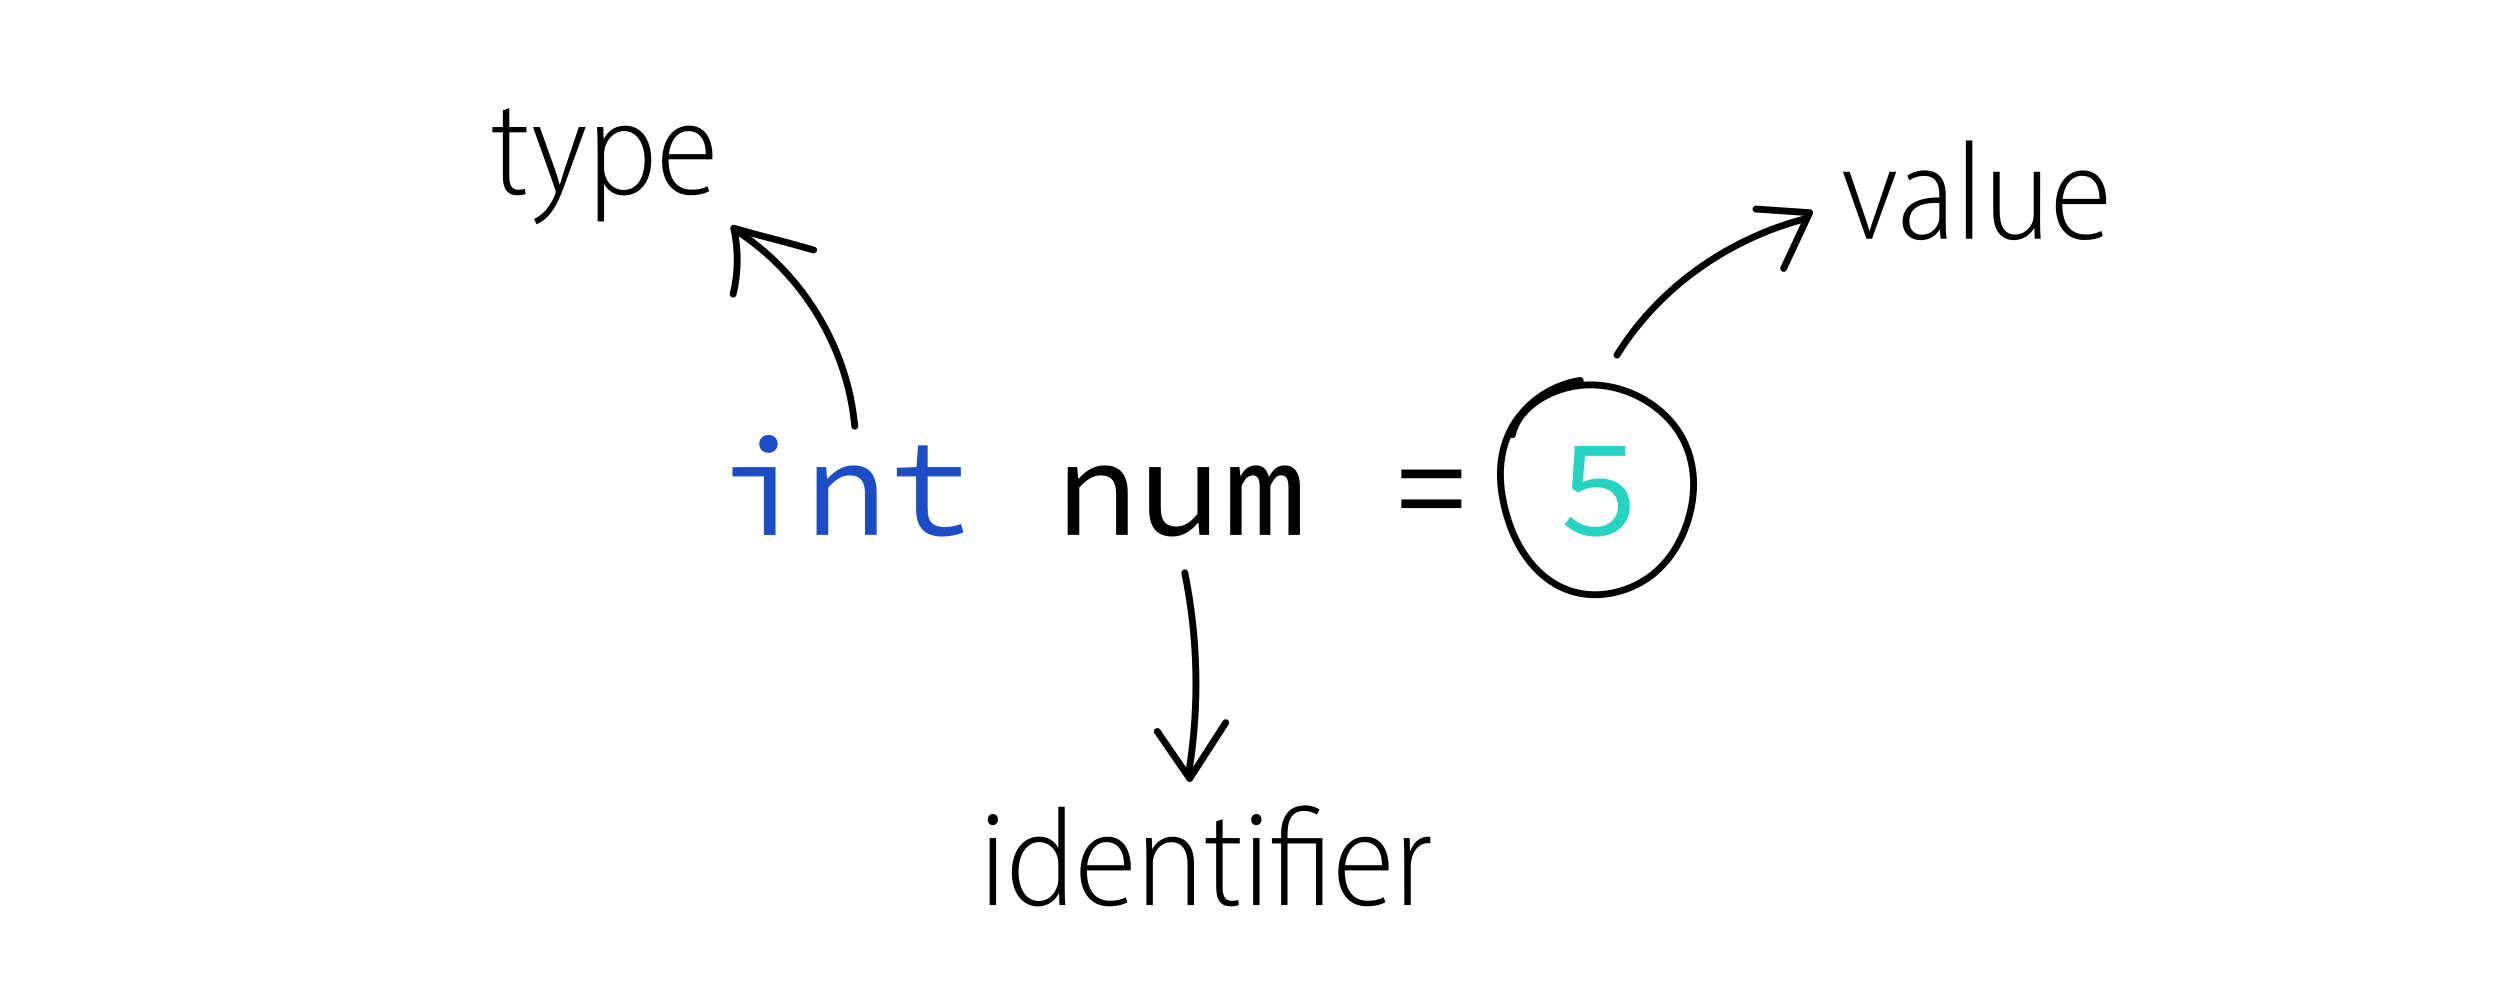
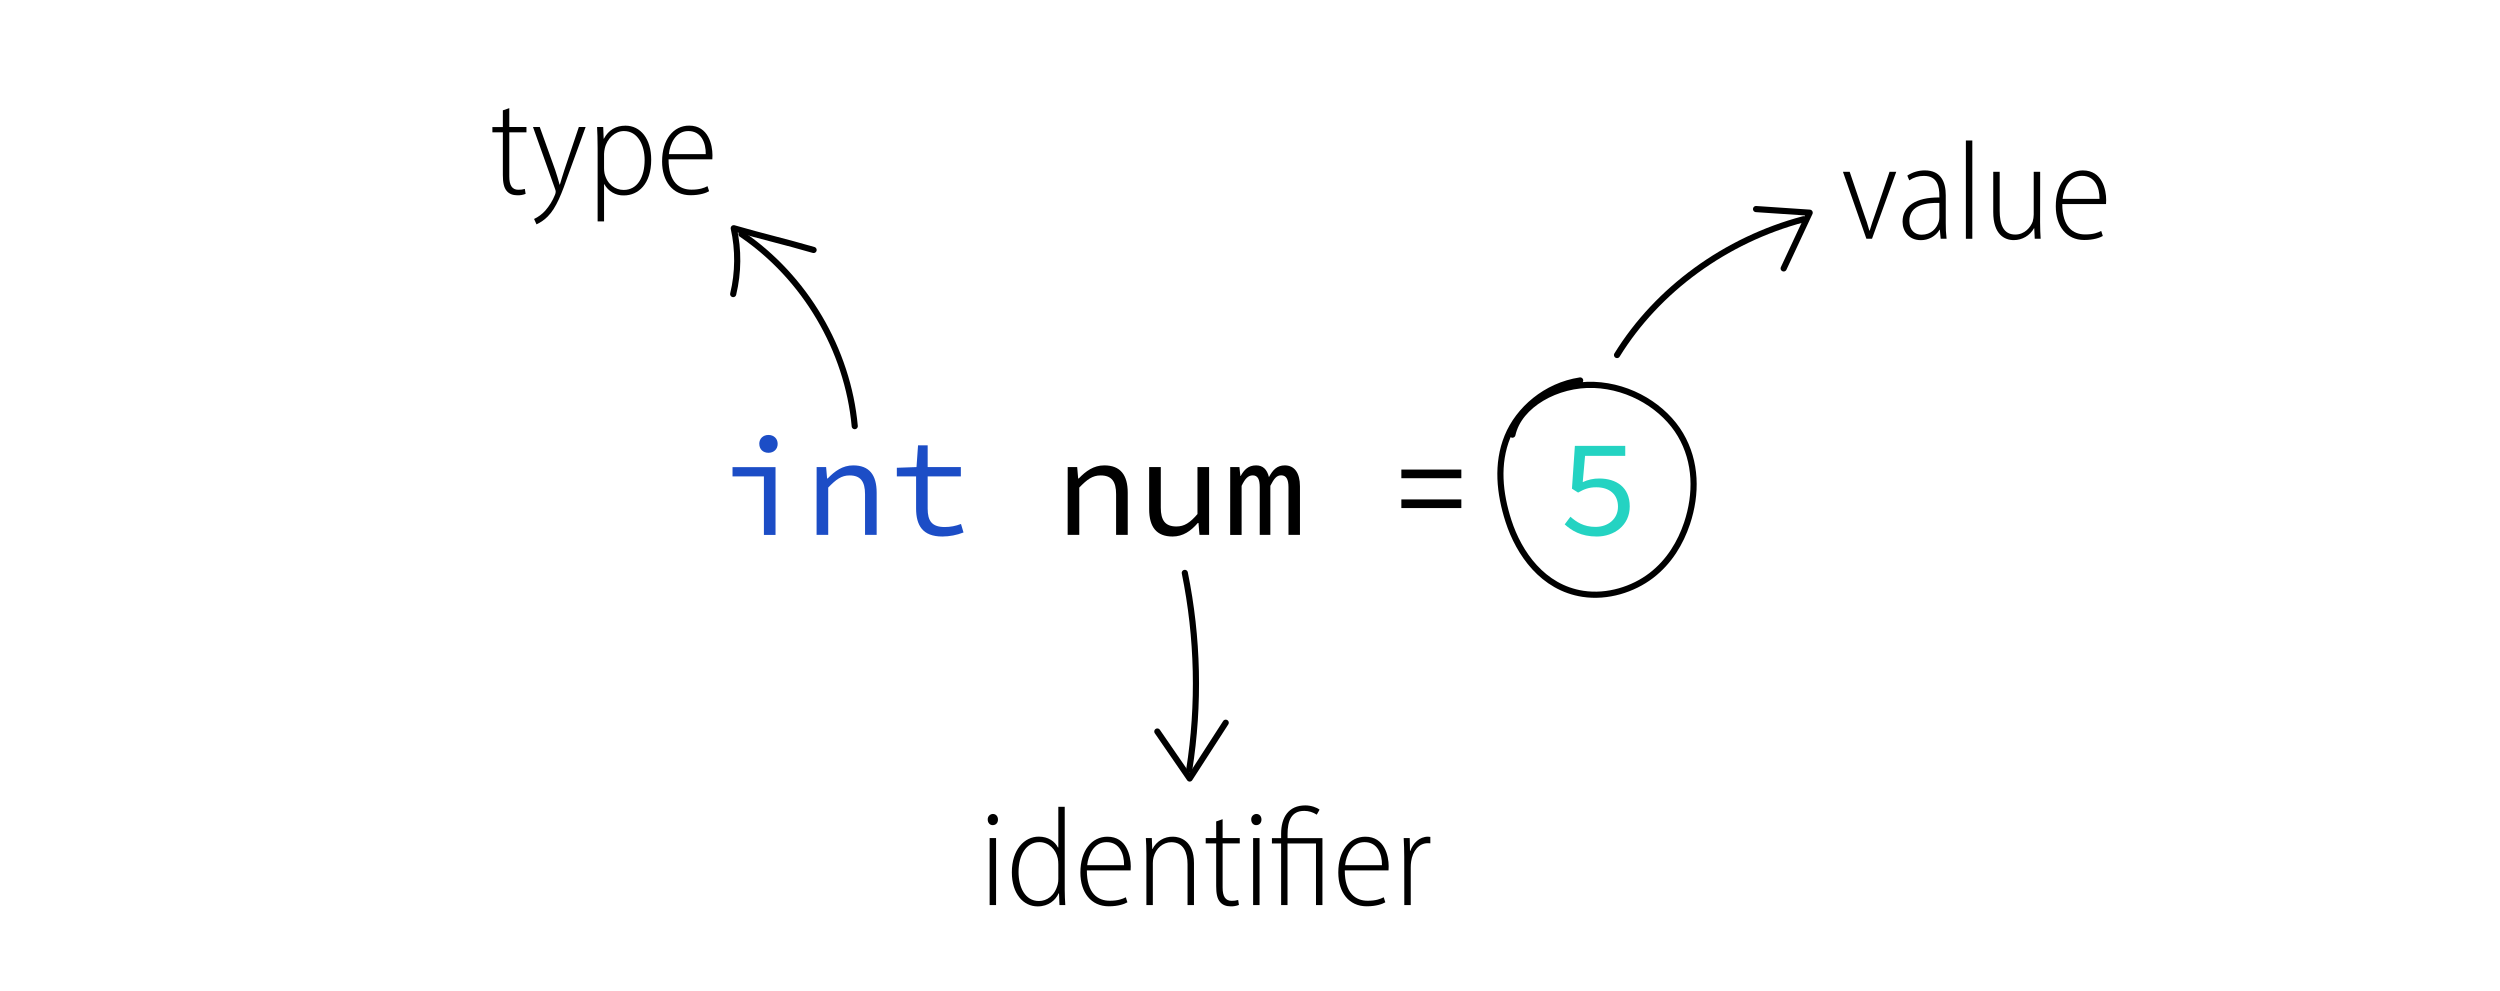
- <svg xmlns="http://www.w3.org/2000/svg" id="Livello_1" data-name="Livello 1" viewBox="0 0 1388.31 549.79" version="1.1" width="1388.31" height="549.79">
+ <svg xmlns="http://www.w3.org/2000/svg" height="549.79" width="1388.31" version="1.1" viewBox="0 0 1388.31 549.79" data-name="Livello 1" id="Livello_1">
  <defs id="defs4">
    <style id="style2">.cls-1{fill:#1c4dc6;}.cls-2{fill:#24d3c2;}.cls-3{fill:none;stroke:#000;stroke-linecap:round;stroke-linejoin:round;stroke-width:6px;}</style>
  </defs>
-   <path class="cls-1" d="m 424.216,264.569 h -17.429 v -5.164 h 23.884 v 37.646 h -6.455 z m -2.582,-18.074 c 0,-2.95 2.169,-4.958 5.112,-4.958 2.944,0 5.112,2.008 5.112,4.958 0,2.95 -2.169,4.958 -5.112,4.958 -2.944,0 -5.087,-1.917 -5.087,-4.958 z" id="path6" style="stroke-width:0.646" />
-   <path class="cls-1" d="m 453.496,259.367 h 5.267 l 0.542,6.352 h 0.31 c 3.951,-4.105 8.288,-7.281 14.201,-7.281 8.908,0 13.014,5.267 13.014,15.182 v 23.393 h -6.455 v -22.541 c 0,-7.101 -2.479,-10.457 -8.598,-10.457 -4.519,0 -7.514,2.246 -11.852,6.739 v 26.259 h -6.455 z" id="path8" style="stroke-width:0.646" />
-   <path class="cls-1" d="M 508.726,282.373 V 264.569 H 498.037 v -4.803 l 10.922,-0.387 0.852,-12.084 h 5.345 v 12.084 h 18.429 v 5.164 h -18.429 v 17.907 c 0,6.739 2.246,10.225 9.521,10.225 a 24.755,24.755 0 0 0 8.986,-1.704 l 1.394,4.725 a 32.831,32.831 0 0 1 -11.768,2.246 c -11,0 -14.563,-6.261 -14.563,-15.57 z" id="path10" style="stroke-width:0.646" />
-   <path d="m 592.92,259.367 h 5.267 l 0.542,6.352 h 0.31 c 3.951,-4.105 8.288,-7.281 14.201,-7.281 8.908,0 13.014,5.267 13.014,15.182 v 23.393 h -6.455 v -22.541 c 0,-7.101 -2.479,-10.457 -8.598,-10.457 -4.519,0 -7.514,2.246 -11.852,6.739 v 26.259 h -6.455 z" id="path12" style="stroke-width:0.646" />
-   <path d="m 638.158,282.76 v -23.393 h 6.455 v 22.541 c 0,7.049 2.479,10.457 8.676,10.457 4.338,0 7.514,-2.014 11.697,-6.894 v -26.105 h 6.455 v 37.646 h -5.345 l -0.542,-6.584 h -0.381 c -3.796,4.415 -8.211,7.514 -14.021,7.514 -8.889,0 -12.994,-5.267 -12.994,-15.182 z" id="path14" style="stroke-width:0.646" />
-   <path d="m 683.163,259.367 h 5.112 l 0.542,4.958 h 0.155 c 1.937,-3.486 4.26,-5.887 8.598,-5.887 3.718,0 6.042,2.169 7.101,6.507 2.169,-4.028 4.519,-6.507 8.831,-6.507 5.267,0 8.392,4.105 8.392,11.619 v 26.957 h -6.371 v -26.466 c 0,-4.338 -1.239,-6.584 -4.028,-6.584 -2.634,0 -4.028,1.937 -6.042,5.81 v 27.266 h -5.887 v -26.466 c 0,-4.338 -1.084,-6.584 -3.873,-6.584 -2.634,0 -4.338,1.937 -6.197,5.81 v 27.266 h -6.352 z" id="path16" style="stroke-width:0.646" />
-   <path d="m 778.208,260.761 h 33.308 v 4.803 h -33.308 z m 0,16.577 h 33.308 v 4.803 h -33.308 z" id="path18" style="stroke-width:0.646" />
-   <path class="cls-2" d="m 868.916,291.203 3.176,-4.26 c 3.331,2.944 7.359,5.655 13.943,5.655 6.894,0 12.471,-4.338 12.471,-11.232 0,-6.894 -4.803,-10.767 -12.084,-10.767 -4.105,0 -6.584,1.007 -10.07,2.944 l -3.408,-2.169 1.627,-23.774 h 27.964 v 5.571 h -22.309 l -1.291,14.563 a 21.173,21.173 0 0 1 9.14,-2.014 c 9.45,0 16.964,4.803 16.964,15.492 0,10.69 -8.831,16.732 -18.281,16.732 -8.856,0 -14.046,-3.331 -17.842,-6.739 z" id="path20" style="stroke-width:0.646" />
-   <path class="cls-3" d="M 474.656,236.638 C 470.783,194.176 447.028,153.948 411.751,129.993" id="path22" style="stroke-width:3.816;stroke-miterlimit:4;stroke-dasharray:none" />
-   <path class="cls-3" d="m 407.155,163.308 a 81.244,81.244 0 0 0 0.316,-36.568 c 16.067,4.667 28.267,7.404 44.334,12.071" id="path24" style="stroke-width:3.816;stroke-miterlimit:4;stroke-dasharray:none" />
-   <path class="cls-3" d="m 657.949,318.147 a 308.491,308.491 0 0 1 2.459,109.356" id="path26" style="stroke-width:3.816;stroke-miterlimit:4;stroke-dasharray:none" />
-   <path class="cls-3" d="m 642.69,406.227 17.965,26.105 20.011,-30.985" id="path28" style="stroke-width:3.816;stroke-miterlimit:4;stroke-dasharray:none" />
-   <path class="cls-3" d="m 877.501,211.282 c -19.12,2.892 -34.212,16.138 -40.357,31.185 -6.145,15.047 -4.396,31.559 0.555,46.897 5.81,17.932 19.023,37.001 41.384,40.409 13.556,2.066 27.822,-2.446 37.872,-10.141 10.051,-7.695 16.28,-18.229 19.908,-29.048 5.409,-16.189 5.254,-34.064 -3.667,-49.188 -8.921,-15.124 -27.479,-26.892 -48.046,-27.654 -20.566,-0.762 -41.642,11.116 -45.27,27.634" id="path30" style="stroke-width:3.816;stroke-miterlimit:4;stroke-dasharray:none" />
-   <path class="cls-3" d="m 897.977,197.159 c 22.373,-36.297 60.349,-63.957 103.527,-75.402" id="path32" style="stroke-width:3.816;stroke-miterlimit:4;stroke-dasharray:none" />
-   <path class="cls-3" d="m 975.18,116.101 29.777,2.014 -14.447,30.939" id="path34" style="stroke-width:3.816;stroke-miterlimit:4;stroke-dasharray:none" />
-   <path d="m 282.823,60.052 v 10.483 h 9.528 v 2.963 h -9.528 V 98.027 c 0,4.861 1.543,7.352 5.009,7.352 a 11.806,11.806 0 0 0 3.628,-0.471 l 0.426,2.756 a 11.49,11.49 0 0 1 -4.59,0.788 c -2.505,0 -4.609,-0.781 -5.977,-2.498 -1.523,-1.833 -2.072,-4.686 -2.072,-8.76 v -23.697 h -5.81 v -2.95 h 5.81 v -9.263 z" id="path36" style="stroke-width:0.646" />
-   <path d="m 299.748,70.535 8.534,23.8 c 0.975,2.84 1.807,5.758 2.472,8.192 h 0.155 c 0.646,-2.285 1.601,-5.3 2.582,-8.353 l 7.953,-23.639 h 3.77 l -9.341,25.678 c -3.931,11.329 -6.933,19.204 -11.71,24.013 a 21.244,21.244 0 0 1 -6.223,4.364 l -1.356,-2.995 a 19.546,19.546 0 0 0 6.19,-4.596 30.604,30.604 0 0 0 5.403,-8.779 5.274,5.274 0 0 0 0.426,-1.73 4.086,4.086 0 0 0 -0.361,-1.556 L 295.978,70.535 Z" id="path38" style="stroke-width:0.646" />
-   <path d="m 331.875,82.283 c 0,-5.203 -0.155,-8.676 -0.31,-11.748 h 3.415 l 0.239,6.455 h 0.155 c 2.582,-4.816 6.688,-7.204 11.968,-7.204 8.308,0 14.285,7.204 14.285,18.894 0,13.556 -7.236,19.85 -15.176,19.85 a 12,12 0 0 1 -10.851,-6.229 h -0.155 v 20.656 h -3.57 z m 3.57,11.071 a 15.26,15.26 0 0 0 0.278,2.982 c 1.478,6.184 6.023,9.14 10.599,9.14 7.746,0 11.658,-7.178 11.658,-16.674 0,-8.295 -3.873,-16.022 -11.49,-16.022 -4.828,0 -9.392,3.996 -10.638,9.631 a 16.577,16.577 0 0 0 -0.407,3.111 z" id="path40" style="stroke-width:0.646" />
-   <path d="m 371.264,88.467 c 0,12.794 6.087,16.854 12.71,16.854 4.519,0 7.062,-0.949 8.908,-1.937 l 0.897,2.802 c -1.536,0.917 -5.022,2.227 -10.328,2.227 -9.922,0 -15.776,-7.746 -15.776,-18.72 0,-12.22 6.255,-19.933 15.021,-19.933 10.735,0 12.949,10.728 12.949,16.461 a 19.617,19.617 0 0 1 -0.077,2.253 z m 20.656,-2.879 c 0.11,-6.371 -2.543,-12.807 -9.683,-12.807 -7.023,0 -10.199,7.01 -10.787,12.807 z" id="path42" style="stroke-width:0.646" />
-   <path d="m 554.196,455.118 c 0,1.736 -1.059,3.105 -2.956,3.105 -1.601,0 -2.731,-1.368 -2.731,-3.105 a 2.956,2.956 0 0 1 2.847,-3.111 c 1.743,0 2.84,1.362 2.84,3.111 z m -4.628,47.477 v -37.182 h 3.57 v 37.182 z" id="path44" style="stroke-width:0.646" />
-   <path d="m 591.268,448.018 v 46.257 c 0,2.466 0.148,6.074 0.31,8.321 h -3.228 l -0.265,-6.455 h -0.232 c -1.653,3.692 -5.513,7.204 -11.619,7.204 -7.991,0 -14.324,-7.043 -14.324,-18.849 -0.039,-12.671 6.926,-19.895 14.957,-19.895 5.209,0 8.921,2.634 10.625,6.023 h 0.219 v -22.606 z m -3.557,31.908 a 16.906,16.906 0 0 0 -0.284,-3.163 c -1.001,-4.964 -4.958,-9.102 -10.231,-9.102 -7.398,0 -11.574,7.327 -11.574,16.551 0,8.392 3.557,16.138 11.309,16.138 4.364,0 8.837,-2.834 10.464,-9.308 a 11.619,11.619 0 0 0 0.316,-2.924 z" id="path46" style="stroke-width:0.646" />
-   <path d="m 603.559,483.34 c 0,12.794 6.087,16.861 12.71,16.861 4.519,0 7.062,-0.949 8.915,-1.937 l 0.891,2.802 c -1.536,0.917 -5.016,2.227 -10.328,2.227 -9.922,0 -15.783,-7.746 -15.783,-18.72 0,-12.22 6.255,-19.933 15.021,-19.933 10.735,0 12.955,10.728 12.955,16.461 a 17.958,17.958 0 0 1 -0.084,2.246 z m 20.656,-2.873 c 0.116,-6.371 -2.543,-12.807 -9.683,-12.807 -7.023,0 -10.199,7.004 -10.793,12.807 z" id="path48" style="stroke-width:0.646" />
-   <path d="m 636.628,474.219 c 0,-3.757 -0.148,-5.965 -0.31,-8.805 h 3.311 l 0.232,6.074 h 0.136 a 12.42,12.42 0 0 1 11.426,-6.855 c 3.667,0 11.619,2.066 11.619,14.647 v 23.316 h -3.576 v -22.69 c 0,-6.326 -2.104,-12.207 -9.037,-12.207 -4.57,0 -8.566,3.408 -9.831,8.321 a 13.808,13.808 0 0 0 -0.4,3.292 v 23.284 h -3.576 z" id="path50" style="stroke-width:0.646" />
-   <path d="m 678.948,454.925 v 10.49 h 9.528 v 2.95 h -9.528 v 24.529 c 0,4.861 1.543,7.352 5.009,7.352 a 11.574,11.574 0 0 0 3.628,-0.478 l 0.426,2.763 a 11.49,11.49 0 0 1 -4.59,0.787 c -2.505,0 -4.609,-0.781 -5.971,-2.498 -1.53,-1.833 -2.079,-4.686 -2.079,-8.76 v -23.697 h -5.81 v -2.95 h 5.81 v -9.25 z" id="path52" style="stroke-width:0.646" />
-   <path d="m 700.521,455.118 c 0,1.736 -1.059,3.105 -2.963,3.105 -1.594,0 -2.724,-1.368 -2.724,-3.105 a 2.95,2.95 0 0 1 2.847,-3.111 c 1.743,0 2.84,1.362 2.84,3.111 z m -4.635,47.477 v -37.182 h 3.576 v 37.182 z" id="path54" style="stroke-width:0.646" />
-   <path d="m 711.437,502.596 v -34.212 h -5.106 v -2.95 h 5.106 v -2.505 c 0,-8.998 4.099,-15.673 13.485,-15.673 3.111,0 6.403,1.162 7.862,2.382 l -1.569,2.776 a 12.452,12.452 0 0 0 -6.92,-2.111 c -7.365,0 -9.282,5.777 -9.282,12.91 v 2.208 h 19.365 v 37.182 h -3.576 v -34.212 h -15.815 v 34.212 z" id="path56" style="stroke-width:0.646" />
-   <path d="m 746.785,483.34 c 0,12.794 6.087,16.861 12.71,16.861 4.519,0 7.062,-0.949 8.908,-1.937 l 0.897,2.802 c -1.536,0.917 -5.022,2.227 -10.328,2.227 -9.928,0 -15.783,-7.746 -15.783,-18.72 0,-12.22 6.255,-19.933 15.021,-19.933 10.735,0 12.949,10.728 12.949,16.461 a 19.443,19.443 0 0 1 -0.077,2.246 z m 20.656,-2.873 c 0.116,-6.371 -2.543,-12.807 -9.683,-12.807 -7.023,0 -10.199,7.004 -10.787,12.807 z" id="path58" style="stroke-width:0.646" />
-   <path d="m 779.816,475.8 c 0,-3.434 -0.148,-7.165 -0.31,-10.386 h 3.344 l 0.155,7.101 h 0.194 c 1.414,-4.273 5.074,-7.882 9.805,-7.882 a 6.184,6.184 0 0 1 1.291,0.123 v 3.557 a 8.198,8.198 0 0 0 -1.433,-0.077 c -5.009,0 -8.392,4.519 -9.205,10.064 a 24.465,24.465 0 0 0 -0.239,3.421 v 20.876 h -3.576 z" id="path60" style="stroke-width:0.646" />
-   <path d="m 1027.17,95.4 7.882,23.238 c 1.188,3.15 2.214,6.358 3.04,9.431 h 0.194 c 0.833,-2.963 1.982,-6.216 3.131,-9.431 l 7.894,-23.238 h 3.731 l -13.472,37.182 h -3.118 l -13.02,-37.182 z" id="path62" style="stroke-width:0.646" />
-   <path d="m 1077.713,132.581 -0.471,-4.958 h -0.194 a 11.968,11.968 0 0 1 -10.386,5.739 c -6.604,0 -10.122,-4.848 -10.122,-10.225 0,-8.702 7.307,-13.556 20.424,-13.485 v -1.11 c 0,-4.48 -0.8,-10.896 -8.585,-10.858 a 14.201,14.201 0 0 0 -8.108,2.472 l -1.097,-2.64 a 17.59,17.59 0 0 1 9.683,-2.898 c 9.037,0 11.665,6.52 11.665,13.846 v 15.428 a 63.712,63.712 0 0 0 0.471,8.689 z m -0.749,-19.901 c -6.526,-0.161 -16.654,0.762 -16.654,9.986 0,5.409 3.279,7.675 6.733,7.675 5.293,0 8.502,-3.454 9.605,-7.333 a 8.237,8.237 0 0 0 0.316,-2.279 z" id="path64" style="stroke-width:0.646" />
-   <path d="m 1091.702,78.016 h 3.57 v 54.578 h -3.57 z" id="path66" style="stroke-width:0.646" />
-   <path d="m 1132.911,123.415 c 0,3.57 0.148,6.455 0.31,9.166 h -3.279 l -0.271,-5.81 h -0.155 a 12.826,12.826 0 0 1 -11.206,6.565 c -5.164,0 -11.413,-3.124 -11.413,-15.583 V 95.4 h 3.576 v 21.644 c 0,7.611 2.027,13.207 8.656,13.207 5.164,0 8.501,-4.002 9.683,-7.236 a 14.905,14.905 0 0 0 0.561,-3.873 V 95.4 h 3.576 z" id="path68" style="stroke-width:0.646" />
-   <path d="m 1145.228,113.332 c 0,12.794 6.087,16.854 12.71,16.854 4.519,0 7.062,-0.949 8.908,-1.937 l 0.897,2.802 c -1.536,0.917 -5.022,2.227 -10.328,2.227 -9.922,0 -15.783,-7.746 -15.783,-18.72 0,-12.22 6.255,-19.933 15.021,-19.933 10.735,0 12.955,10.728 12.955,16.461 a 18.12,18.12 0 0 1 -0.084,2.253 z m 20.657,-2.879 c 0.116,-6.371 -2.543,-12.807 -9.683,-12.807 -7.017,0 -10.199,7.01 -10.787,12.807 z" id="path70" style="stroke-width:0.646" />
+   <path style="stroke-width:0.646" id="path6" d="m 424.216,264.569 h -17.429 v -5.164 h 23.884 v 37.646 h -6.455 z m -2.582,-18.074 c 0,-2.95 2.169,-4.958 5.112,-4.958 2.944,0 5.112,2.008 5.112,4.958 0,2.95 -2.169,4.958 -5.112,4.958 -2.944,0 -5.087,-1.917 -5.087,-4.958 z" class="cls-1" />
+   <path style="stroke-width:0.646" id="path8" d="m 453.496,259.367 h 5.267 l 0.542,6.352 h 0.31 c 3.951,-4.105 8.288,-7.281 14.201,-7.281 8.908,0 13.014,5.267 13.014,15.182 v 23.393 h -6.455 v -22.541 c 0,-7.101 -2.479,-10.457 -8.598,-10.457 -4.519,0 -7.514,2.246 -11.852,6.739 v 26.259 h -6.455 z" class="cls-1" />
+   <path style="stroke-width:0.646" id="path10" d="M 508.726,282.373 V 264.569 H 498.037 v -4.803 l 10.922,-0.387 0.852,-12.084 h 5.345 v 12.084 h 18.429 v 5.164 h -18.429 v 17.907 c 0,6.739 2.246,10.225 9.521,10.225 a 24.755,24.755 0 0 0 8.986,-1.704 l 1.394,4.725 a 32.831,32.831 0 0 1 -11.768,2.246 c -11,0 -14.563,-6.261 -14.563,-15.57 z" class="cls-1" />
+   <path style="stroke-width:0.646" id="path12" d="m 592.92,259.367 h 5.267 l 0.542,6.352 h 0.31 c 3.951,-4.105 8.288,-7.281 14.201,-7.281 8.908,0 13.014,5.267 13.014,15.182 v 23.393 h -6.455 v -22.541 c 0,-7.101 -2.479,-10.457 -8.598,-10.457 -4.519,0 -7.514,2.246 -11.852,6.739 v 26.259 h -6.455 z" />
+   <path style="stroke-width:0.646" id="path14" d="m 638.158,282.76 v -23.393 h 6.455 v 22.541 c 0,7.049 2.479,10.457 8.676,10.457 4.338,0 7.514,-2.014 11.697,-6.894 v -26.105 h 6.455 v 37.646 h -5.345 l -0.542,-6.584 h -0.381 c -3.796,4.415 -8.211,7.514 -14.021,7.514 -8.889,0 -12.994,-5.267 -12.994,-15.182 z" />
+   <path style="stroke-width:0.646" id="path16" d="m 683.163,259.367 h 5.112 l 0.542,4.958 h 0.155 c 1.937,-3.486 4.26,-5.887 8.598,-5.887 3.718,0 6.042,2.169 7.101,6.507 2.169,-4.028 4.519,-6.507 8.831,-6.507 5.267,0 8.392,4.105 8.392,11.619 v 26.957 h -6.371 v -26.466 c 0,-4.338 -1.239,-6.584 -4.028,-6.584 -2.634,0 -4.028,1.937 -6.042,5.81 v 27.266 h -5.887 v -26.466 c 0,-4.338 -1.084,-6.584 -3.873,-6.584 -2.634,0 -4.338,1.937 -6.197,5.81 v 27.266 h -6.352 z" />
+   <path style="stroke-width:0.646" id="path18" d="m 778.208,260.761 h 33.308 v 4.803 h -33.308 z m 0,16.577 h 33.308 v 4.803 h -33.308 z" />
+   <path style="stroke-width:0.646" id="path20" d="m 868.916,291.203 3.176,-4.26 c 3.331,2.944 7.359,5.655 13.943,5.655 6.894,0 12.471,-4.338 12.471,-11.232 0,-6.894 -4.803,-10.767 -12.084,-10.767 -4.105,0 -6.584,1.007 -10.07,2.944 l -3.408,-2.169 1.627,-23.774 h 27.964 v 5.571 h -22.309 l -1.291,14.563 a 21.173,21.173 0 0 1 9.14,-2.014 c 9.45,0 16.964,4.803 16.964,15.492 0,10.69 -8.831,16.732 -18.281,16.732 -8.856,0 -14.046,-3.331 -17.842,-6.739 z" class="cls-2" />
+   <path style="stroke-width:3.416;stroke-miterlimit:4;stroke-dasharray:none" id="path22" d="M 474.656,236.638 C 470.783,194.176 447.028,153.948 411.751,129.993" class="cls-3" />
+   <path style="stroke-width:3.416;stroke-miterlimit:4;stroke-dasharray:none" id="path24" d="m 407.155,163.308 a 81.244,81.244 0 0 0 0.316,-36.568 c 16.067,4.667 28.267,7.404 44.334,12.071" class="cls-3" />
+   <path style="stroke-width:3.416;stroke-miterlimit:4;stroke-dasharray:none" id="path26" d="m 657.949,318.147 a 308.491,308.491 0 0 1 2.459,109.356" class="cls-3" />
+   <path style="stroke-width:3.416;stroke-miterlimit:4;stroke-dasharray:none" id="path28" d="m 642.69,406.227 17.965,26.105 20.011,-30.985" class="cls-3" />
+   <path style="stroke-width:3.416;stroke-miterlimit:4;stroke-dasharray:none" id="path30" d="m 877.501,211.282 c -19.12,2.892 -34.212,16.138 -40.357,31.185 -6.145,15.047 -4.396,31.559 0.555,46.897 5.81,17.932 19.023,37.001 41.384,40.409 13.556,2.066 27.822,-2.446 37.872,-10.141 10.051,-7.695 16.28,-18.229 19.908,-29.048 5.409,-16.189 5.254,-34.064 -3.667,-49.188 -8.921,-15.124 -27.479,-26.892 -48.046,-27.654 -20.566,-0.762 -41.642,11.116 -45.27,27.634" class="cls-3" />
+   <path style="stroke-width:3.416;stroke-miterlimit:4;stroke-dasharray:none" id="path32" d="m 897.977,197.159 c 22.373,-36.297 60.349,-63.957 103.527,-75.402" class="cls-3" />
+   <path style="stroke-width:3.416;stroke-miterlimit:4;stroke-dasharray:none" id="path34" d="m 975.18,116.101 29.777,2.014 -14.447,30.939" class="cls-3" />
+   <path style="stroke-width:0.646" id="path36" d="m 282.823,60.052 v 10.483 h 9.528 v 2.963 h -9.528 V 98.027 c 0,4.861 1.543,7.352 5.009,7.352 a 11.806,11.806 0 0 0 3.628,-0.471 l 0.426,2.756 a 11.49,11.49 0 0 1 -4.59,0.788 c -2.505,0 -4.609,-0.781 -5.977,-2.498 -1.523,-1.833 -2.072,-4.686 -2.072,-8.76 v -23.697 h -5.81 v -2.95 h 5.81 v -9.263 z" />
+   <path style="stroke-width:0.646" id="path38" d="m 299.748,70.535 8.534,23.8 c 0.975,2.84 1.807,5.758 2.472,8.192 h 0.155 c 0.646,-2.285 1.601,-5.3 2.582,-8.353 l 7.953,-23.639 h 3.77 l -9.341,25.678 c -3.931,11.329 -6.933,19.204 -11.71,24.013 a 21.244,21.244 0 0 1 -6.223,4.364 l -1.356,-2.995 a 19.546,19.546 0 0 0 6.19,-4.596 30.604,30.604 0 0 0 5.403,-8.779 5.274,5.274 0 0 0 0.426,-1.73 4.086,4.086 0 0 0 -0.361,-1.556 L 295.978,70.535 Z" />
+   <path style="stroke-width:0.646" id="path40" d="m 331.875,82.283 c 0,-5.203 -0.155,-8.676 -0.31,-11.748 h 3.415 l 0.239,6.455 h 0.155 c 2.582,-4.816 6.688,-7.204 11.968,-7.204 8.308,0 14.285,7.204 14.285,18.894 0,13.556 -7.236,19.85 -15.176,19.85 a 12,12 0 0 1 -10.851,-6.229 h -0.155 v 20.656 h -3.57 z m 3.57,11.071 a 15.26,15.26 0 0 0 0.278,2.982 c 1.478,6.184 6.023,9.14 10.599,9.14 7.746,0 11.658,-7.178 11.658,-16.674 0,-8.295 -3.873,-16.022 -11.49,-16.022 -4.828,0 -9.392,3.996 -10.638,9.631 a 16.577,16.577 0 0 0 -0.407,3.111 z" />
+   <path style="stroke-width:0.646" id="path42" d="m 371.264,88.467 c 0,12.794 6.087,16.854 12.71,16.854 4.519,0 7.062,-0.949 8.908,-1.937 l 0.897,2.802 c -1.536,0.917 -5.022,2.227 -10.328,2.227 -9.922,0 -15.776,-7.746 -15.776,-18.72 0,-12.22 6.255,-19.933 15.021,-19.933 10.735,0 12.949,10.728 12.949,16.461 a 19.617,19.617 0 0 1 -0.077,2.253 z m 20.656,-2.879 c 0.11,-6.371 -2.543,-12.807 -9.683,-12.807 -7.023,0 -10.199,7.01 -10.787,12.807 z" />
+   <path style="stroke-width:0.646" id="path44" d="m 554.196,455.118 c 0,1.736 -1.059,3.105 -2.956,3.105 -1.601,0 -2.731,-1.368 -2.731,-3.105 a 2.956,2.956 0 0 1 2.847,-3.111 c 1.743,0 2.84,1.362 2.84,3.111 z m -4.628,47.477 v -37.182 h 3.57 v 37.182 z" />
+   <path style="stroke-width:0.646" id="path46" d="m 591.268,448.018 v 46.257 c 0,2.466 0.148,6.074 0.31,8.321 h -3.228 l -0.265,-6.455 h -0.232 c -1.653,3.692 -5.513,7.204 -11.619,7.204 -7.991,0 -14.324,-7.043 -14.324,-18.849 -0.039,-12.671 6.926,-19.895 14.957,-19.895 5.209,0 8.921,2.634 10.625,6.023 h 0.219 v -22.606 z m -3.557,31.908 a 16.906,16.906 0 0 0 -0.284,-3.163 c -1.001,-4.964 -4.958,-9.102 -10.231,-9.102 -7.398,0 -11.574,7.327 -11.574,16.551 0,8.392 3.557,16.138 11.309,16.138 4.364,0 8.837,-2.834 10.464,-9.308 a 11.619,11.619 0 0 0 0.316,-2.924 z" />
+   <path style="stroke-width:0.646" id="path48" d="m 603.559,483.34 c 0,12.794 6.087,16.861 12.71,16.861 4.519,0 7.062,-0.949 8.915,-1.937 l 0.891,2.802 c -1.536,0.917 -5.016,2.227 -10.328,2.227 -9.922,0 -15.783,-7.746 -15.783,-18.72 0,-12.22 6.255,-19.933 15.021,-19.933 10.735,0 12.955,10.728 12.955,16.461 a 17.958,17.958 0 0 1 -0.084,2.246 z m 20.656,-2.873 c 0.116,-6.371 -2.543,-12.807 -9.683,-12.807 -7.023,0 -10.199,7.004 -10.793,12.807 z" />
+   <path style="stroke-width:0.646" id="path50" d="m 636.628,474.219 c 0,-3.757 -0.148,-5.965 -0.31,-8.805 h 3.311 l 0.232,6.074 h 0.136 a 12.42,12.42 0 0 1 11.426,-6.855 c 3.667,0 11.619,2.066 11.619,14.647 v 23.316 h -3.576 v -22.69 c 0,-6.326 -2.104,-12.207 -9.037,-12.207 -4.57,0 -8.566,3.408 -9.831,8.321 a 13.808,13.808 0 0 0 -0.4,3.292 v 23.284 h -3.576 z" />
+   <path style="stroke-width:0.646" id="path52" d="m 678.948,454.925 v 10.49 h 9.528 v 2.95 h -9.528 v 24.529 c 0,4.861 1.543,7.352 5.009,7.352 a 11.574,11.574 0 0 0 3.628,-0.478 l 0.426,2.763 a 11.49,11.49 0 0 1 -4.59,0.787 c -2.505,0 -4.609,-0.781 -5.971,-2.498 -1.53,-1.833 -2.079,-4.686 -2.079,-8.76 v -23.697 h -5.81 v -2.95 h 5.81 v -9.25 z" />
+   <path style="stroke-width:0.646" id="path54" d="m 700.521,455.118 c 0,1.736 -1.059,3.105 -2.963,3.105 -1.594,0 -2.724,-1.368 -2.724,-3.105 a 2.95,2.95 0 0 1 2.847,-3.111 c 1.743,0 2.84,1.362 2.84,3.111 z m -4.635,47.477 v -37.182 h 3.576 v 37.182 z" />
+   <path style="stroke-width:0.646" id="path56" d="m 711.437,502.596 v -34.212 h -5.106 v -2.95 h 5.106 v -2.505 c 0,-8.998 4.099,-15.673 13.485,-15.673 3.111,0 6.403,1.162 7.862,2.382 l -1.569,2.776 a 12.452,12.452 0 0 0 -6.92,-2.111 c -7.365,0 -9.282,5.777 -9.282,12.91 v 2.208 h 19.365 v 37.182 h -3.576 v -34.212 h -15.815 v 34.212 z" />
+   <path style="stroke-width:0.646" id="path58" d="m 746.785,483.34 c 0,12.794 6.087,16.861 12.71,16.861 4.519,0 7.062,-0.949 8.908,-1.937 l 0.897,2.802 c -1.536,0.917 -5.022,2.227 -10.328,2.227 -9.928,0 -15.783,-7.746 -15.783,-18.72 0,-12.22 6.255,-19.933 15.021,-19.933 10.735,0 12.949,10.728 12.949,16.461 a 19.443,19.443 0 0 1 -0.077,2.246 z m 20.656,-2.873 c 0.116,-6.371 -2.543,-12.807 -9.683,-12.807 -7.023,0 -10.199,7.004 -10.787,12.807 z" />
+   <path style="stroke-width:0.646" id="path60" d="m 779.816,475.8 c 0,-3.434 -0.148,-7.165 -0.31,-10.386 h 3.344 l 0.155,7.101 h 0.194 c 1.414,-4.273 5.074,-7.882 9.805,-7.882 a 6.184,6.184 0 0 1 1.291,0.123 v 3.557 a 8.198,8.198 0 0 0 -1.433,-0.077 c -5.009,0 -8.392,4.519 -9.205,10.064 a 24.465,24.465 0 0 0 -0.239,3.421 v 20.876 h -3.576 z" />
+   <path style="stroke-width:0.646" id="path62" d="m 1027.17,95.4 7.882,23.238 c 1.188,3.15 2.214,6.358 3.04,9.431 h 0.194 c 0.833,-2.963 1.982,-6.216 3.131,-9.431 l 7.894,-23.238 h 3.731 l -13.472,37.182 h -3.118 l -13.02,-37.182 z" />
+   <path style="stroke-width:0.646" id="path64" d="m 1077.713,132.581 -0.471,-4.958 h -0.194 a 11.968,11.968 0 0 1 -10.386,5.739 c -6.604,0 -10.122,-4.848 -10.122,-10.225 0,-8.702 7.307,-13.556 20.424,-13.485 v -1.11 c 0,-4.48 -0.8,-10.896 -8.585,-10.858 a 14.201,14.201 0 0 0 -8.108,2.472 l -1.097,-2.64 a 17.59,17.59 0 0 1 9.683,-2.898 c 9.037,0 11.665,6.52 11.665,13.846 v 15.428 a 63.712,63.712 0 0 0 0.471,8.689 z m -0.749,-19.901 c -6.526,-0.161 -16.654,0.762 -16.654,9.986 0,5.409 3.279,7.675 6.733,7.675 5.293,0 8.502,-3.454 9.605,-7.333 a 8.237,8.237 0 0 0 0.316,-2.279 z" />
+   <path style="stroke-width:0.646" id="path66" d="m 1091.702,78.016 h 3.57 v 54.578 h -3.57 z" />
+   <path style="stroke-width:0.646" id="path68" d="m 1132.911,123.415 c 0,3.57 0.148,6.455 0.31,9.166 h -3.279 l -0.271,-5.81 h -0.155 a 12.826,12.826 0 0 1 -11.206,6.565 c -5.164,0 -11.413,-3.124 -11.413,-15.583 V 95.4 h 3.576 v 21.644 c 0,7.611 2.027,13.207 8.656,13.207 5.164,0 8.501,-4.002 9.683,-7.236 a 14.905,14.905 0 0 0 0.561,-3.873 V 95.4 h 3.576 z" />
+   <path style="stroke-width:0.646" id="path70" d="m 1145.228,113.332 c 0,12.794 6.087,16.854 12.71,16.854 4.519,0 7.062,-0.949 8.908,-1.937 l 0.897,2.802 c -1.536,0.917 -5.022,2.227 -10.328,2.227 -9.922,0 -15.783,-7.746 -15.783,-18.72 0,-12.22 6.255,-19.933 15.021,-19.933 10.735,0 12.955,10.728 12.955,16.461 a 18.12,18.12 0 0 1 -0.084,2.253 z m 20.657,-2.879 c 0.116,-6.371 -2.543,-12.807 -9.683,-12.807 -7.017,0 -10.199,7.01 -10.787,12.807 z" />
</svg>
